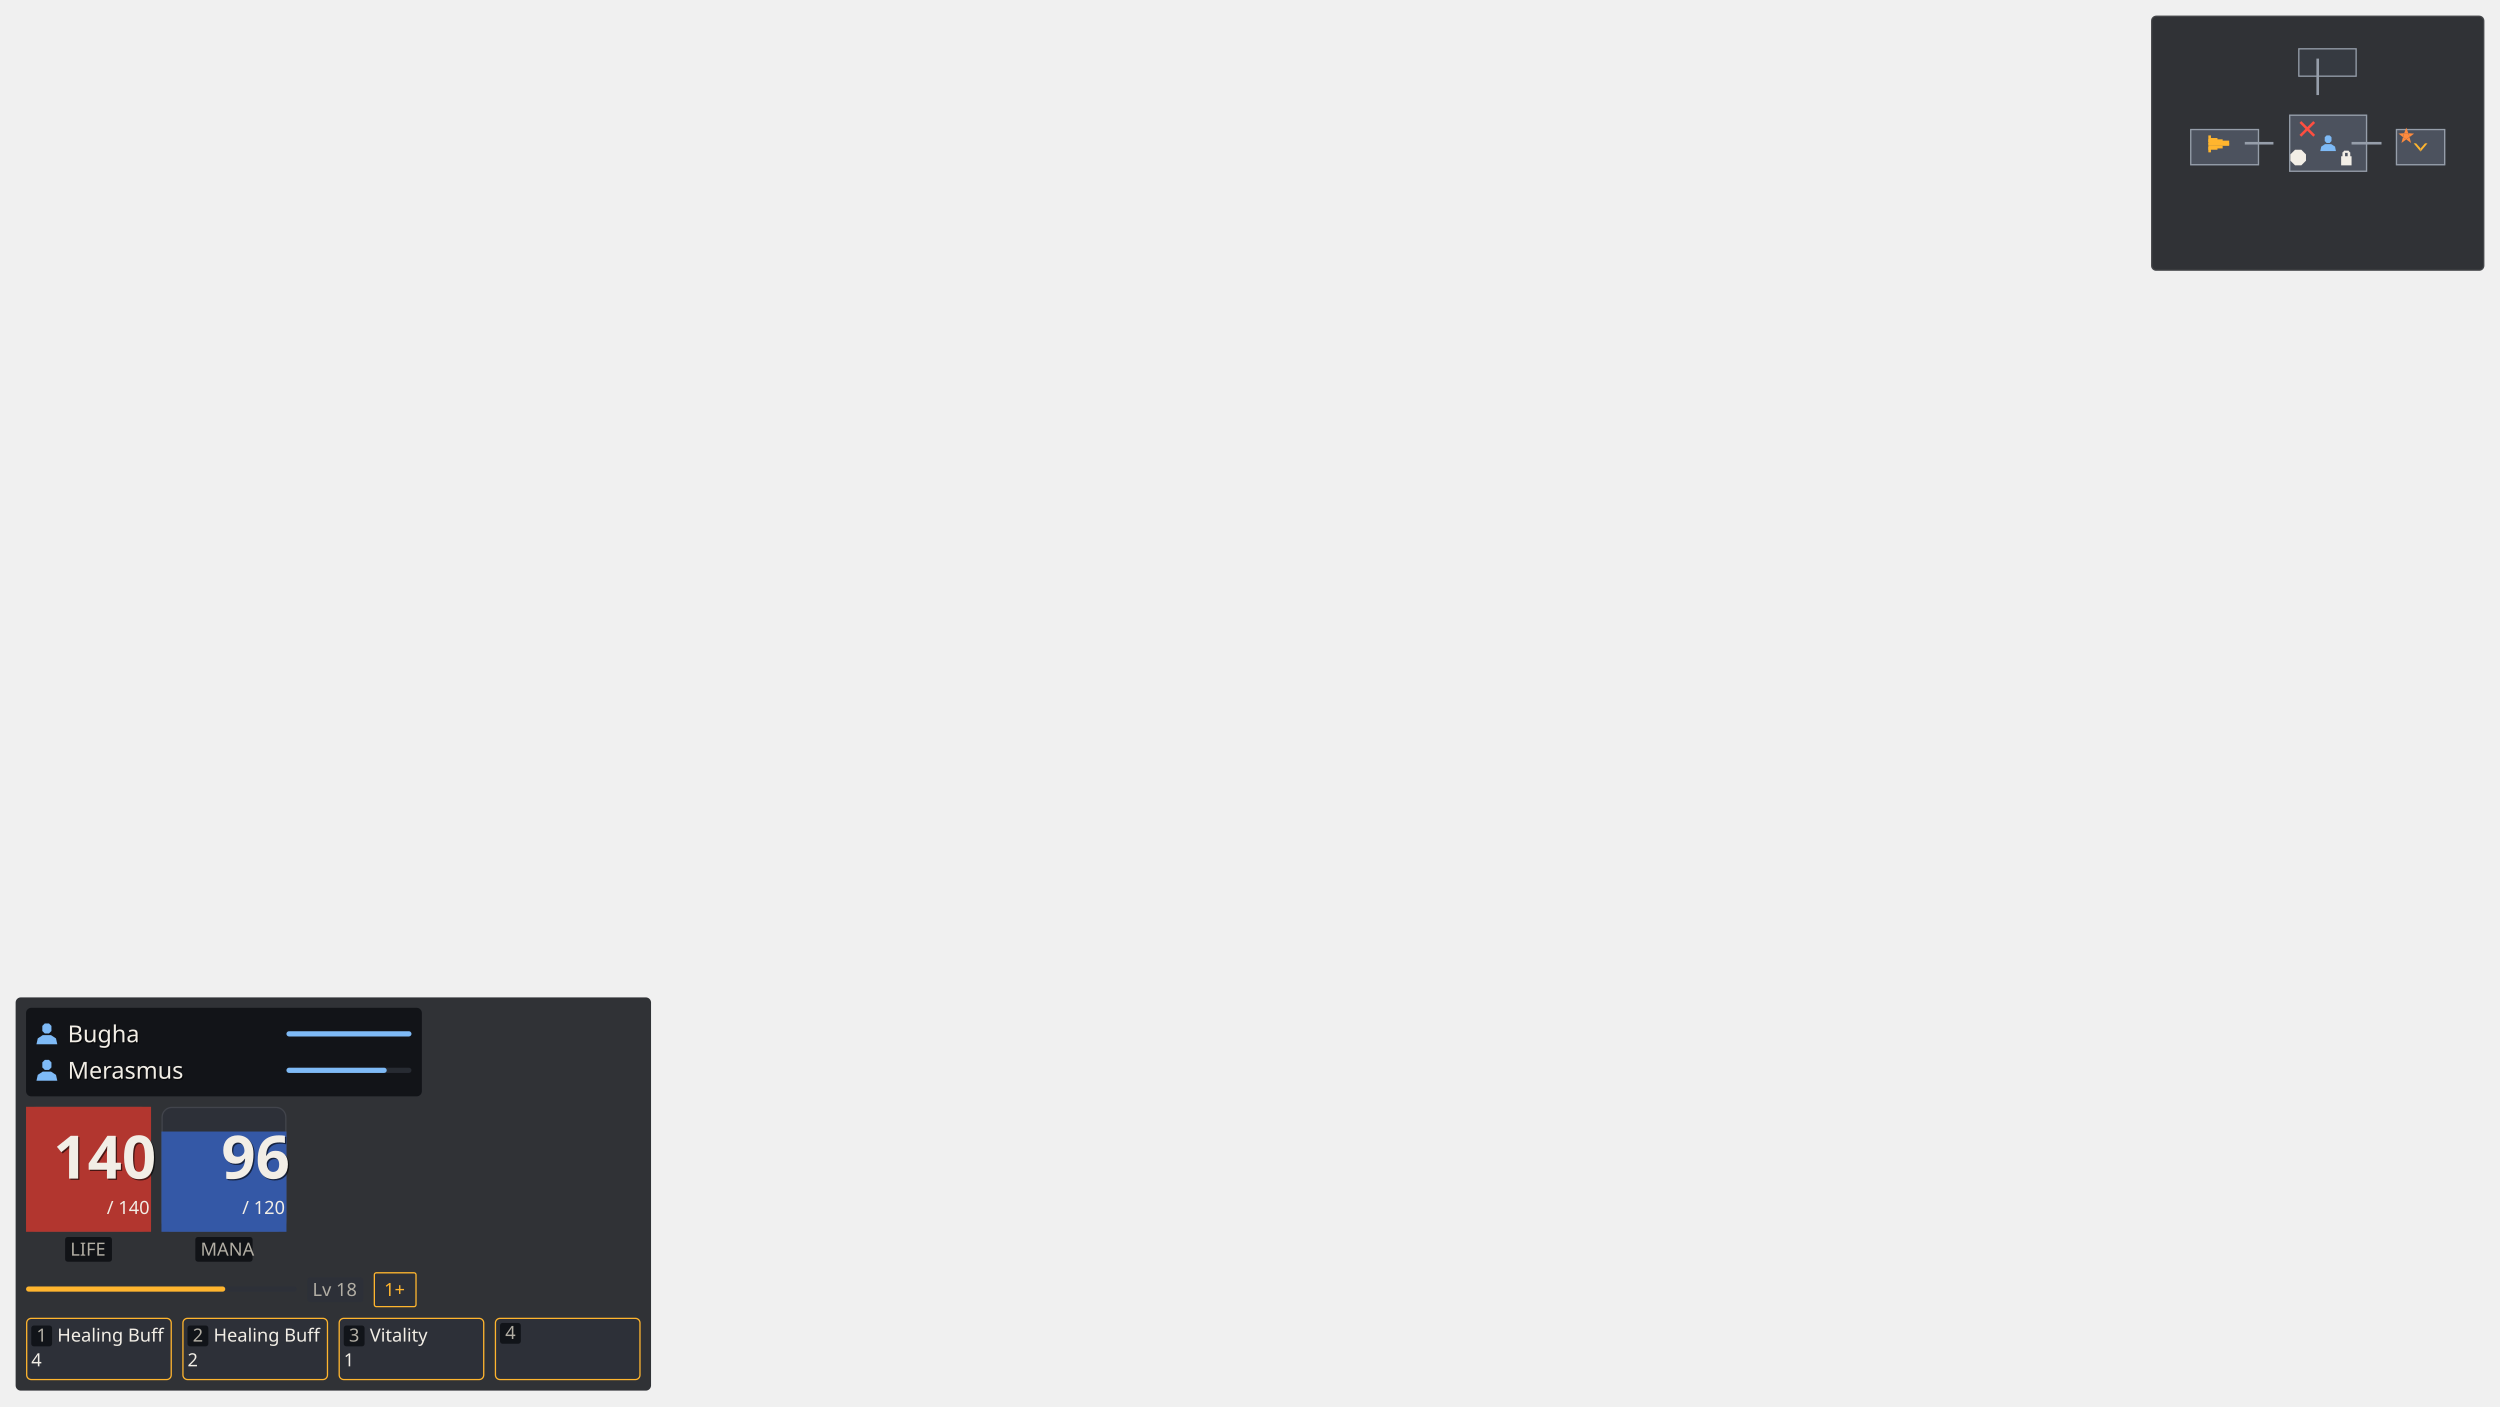
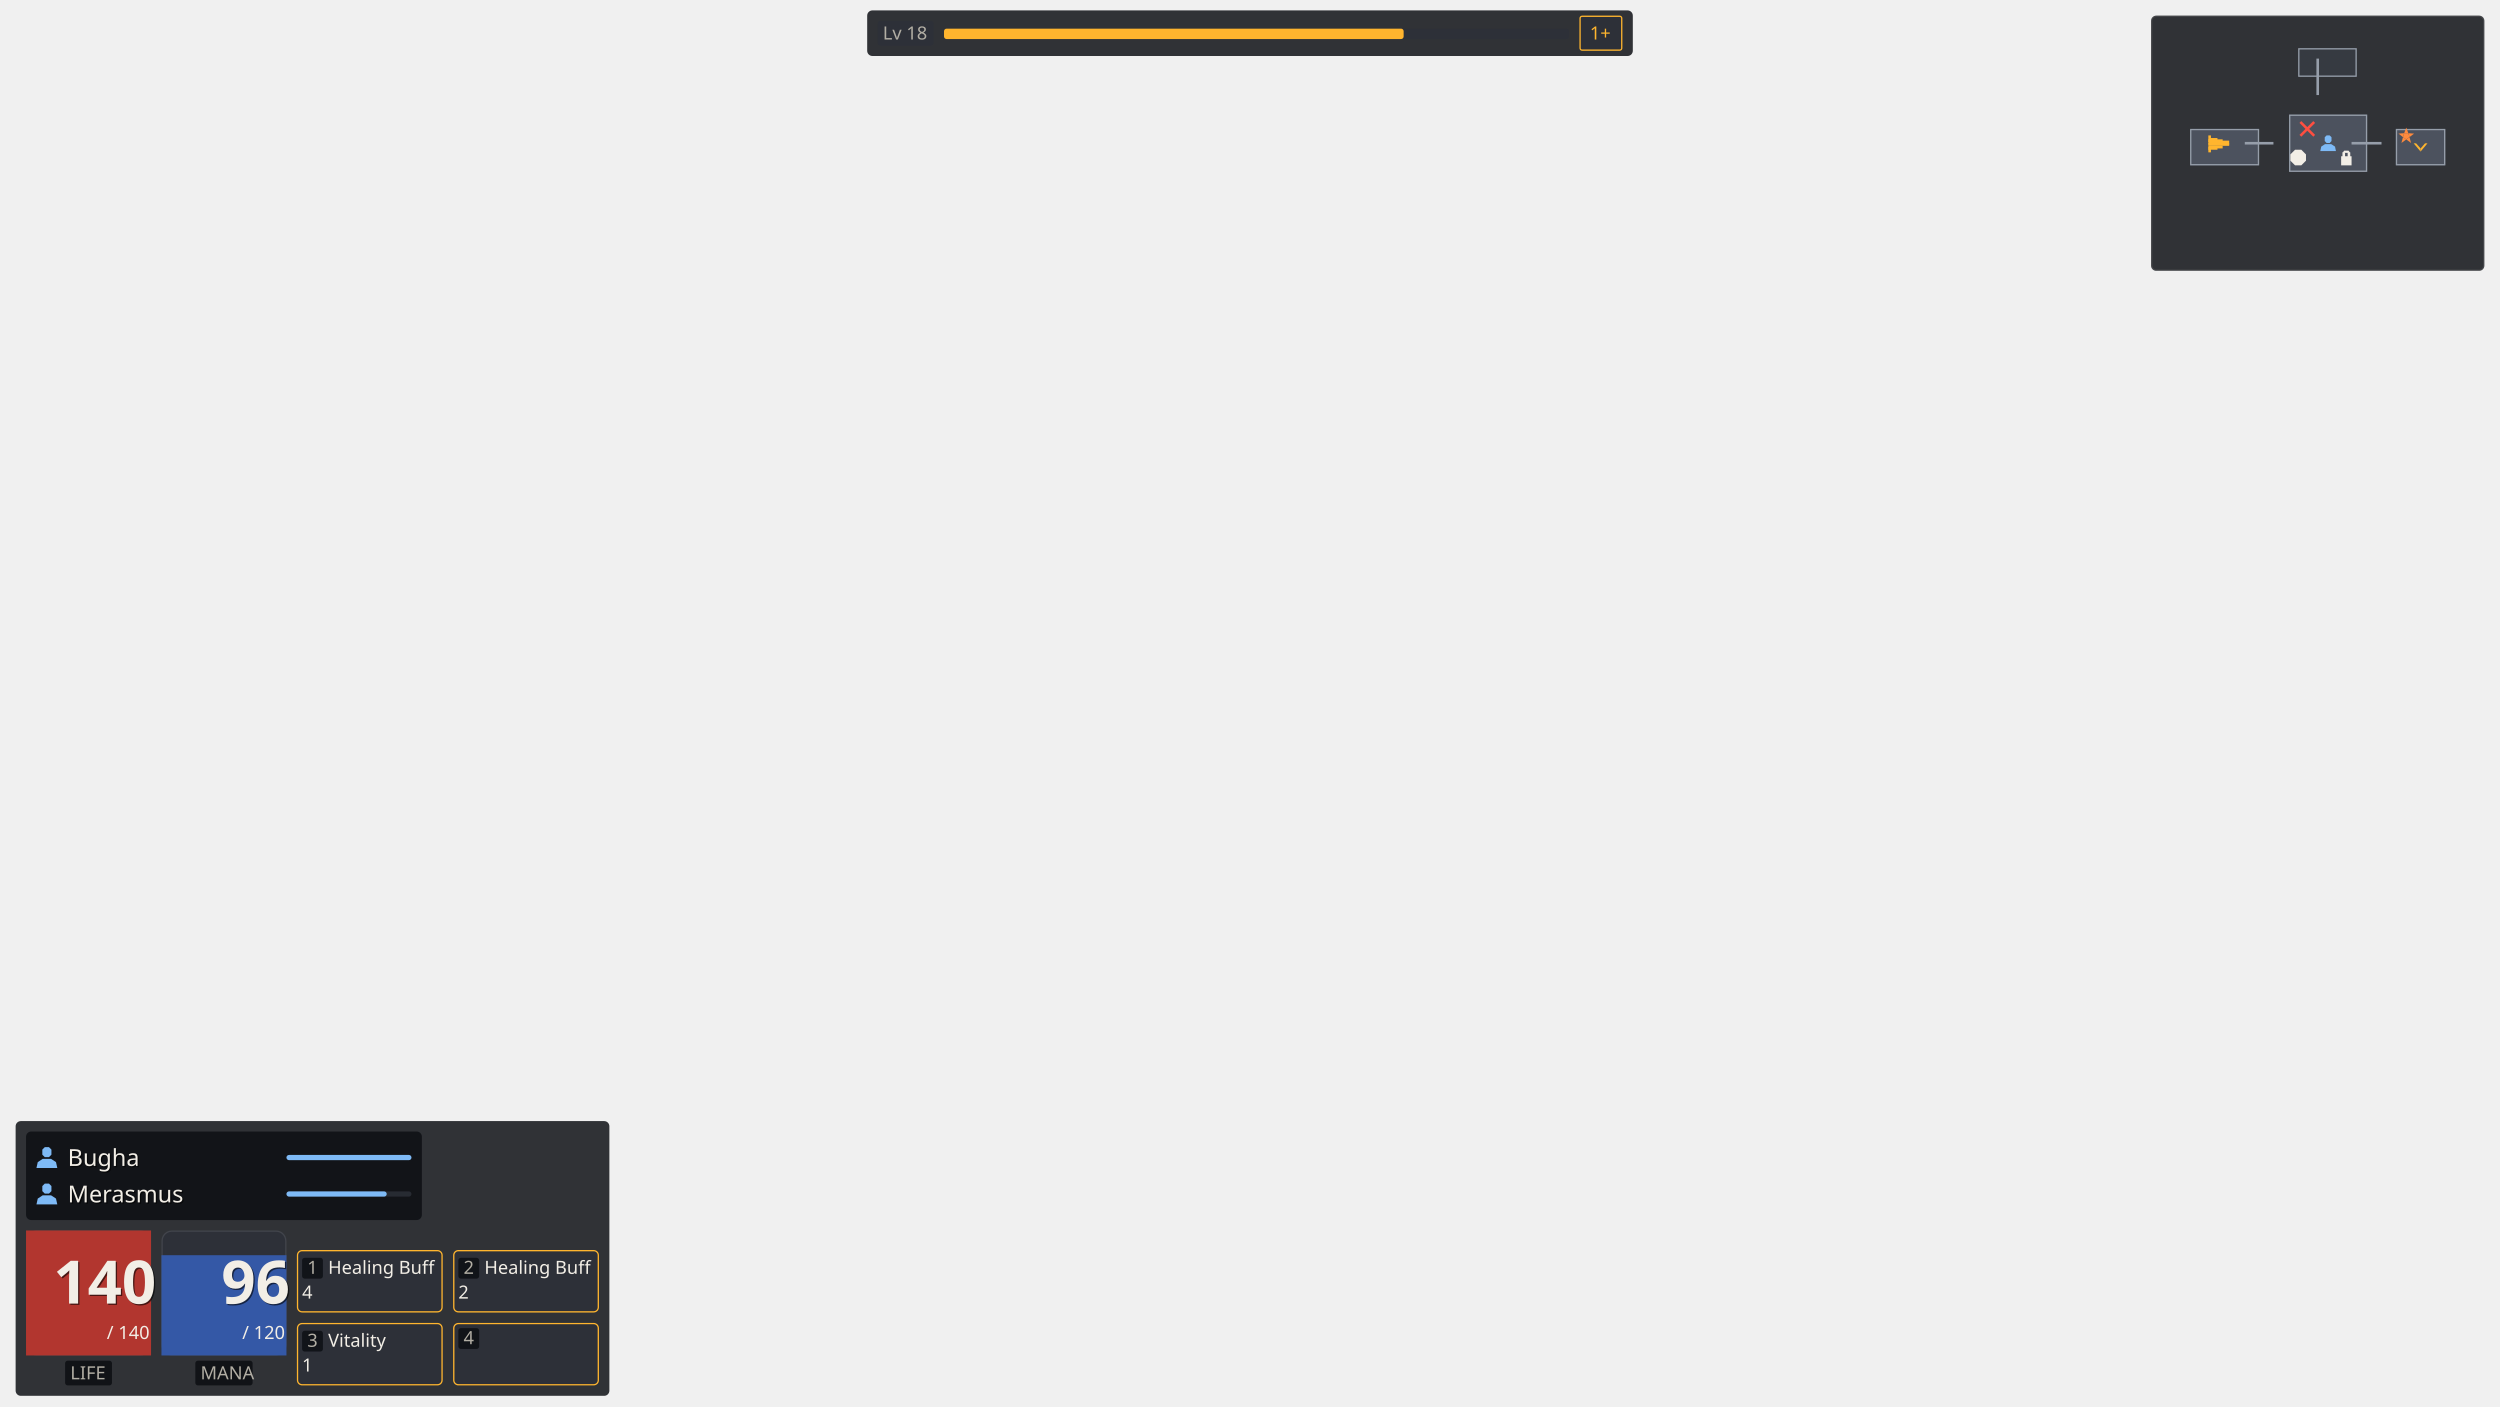
<svg xmlns="http://www.w3.org/2000/svg" width="1920" height="1080" viewBox="0 0 1920 1080" data-scale="1">
-   <rect x="12" y="766" width="488" height="302" rx="4" fill="#0d0f13" fill-opacity="0.84" data-e="1" />
-   <rect x="20" y="774" width="304" height="68" rx="4" fill="#0d0f13" fill-opacity="0.84" data-e="4" />
-   <polygon points="34.4,786 37.6,786 39.5,787.9 39.5,791.8 37.6,793.7 34.4,793.7 32.5,791.8 32.5,787.9" fill="#7ebaf6" data-e="7" />
-   <polygon points="32.8,795 39.2,795 43,797.5 44,802 28,802 29,797.5" fill="#7ebaf6" data-e="7" />
-   <text x="53" y="801.45" font-family="IBM Plex Sans" font-size="18" font-weight="400" fill="#000000" fill-opacity="0.6" xml:space="preserve" data-e="8">Bugha</text>
-   <text x="52" y="800.45" font-family="IBM Plex Sans" font-size="18" font-weight="400" fill="#f2eee6" xml:space="preserve" data-e="8">Bugha</text>
-   <rect x="220" y="792" width="96" height="4" rx="2" fill="#2c3038" fill-opacity="0.82" data-e="9" />
-   <rect x="220" y="792" width="96" height="4" rx="2" fill="#7ebaf6" data-e="10" />
-   <polygon points="34.4,814 37.6,814 39.5,815.9 39.5,819.8 37.6,821.7 34.4,821.7 32.5,819.8 32.5,815.9" fill="#7ebaf6" data-e="13" />
-   <polygon points="32.8,823 39.2,823 43,825.5 44,830 28,830 29,825.5" fill="#7ebaf6" data-e="13" />
-   <text x="53" y="829.45" font-family="IBM Plex Sans" font-size="18" font-weight="400" fill="#000000" fill-opacity="0.6" xml:space="preserve" data-e="14">Merasmus</text>
-   <text x="52" y="828.45" font-family="IBM Plex Sans" font-size="18" font-weight="400" fill="#f2eee6" xml:space="preserve" data-e="14">Merasmus</text>
-   <rect x="220" y="820" width="96" height="4" rx="2" fill="#2c3038" fill-opacity="0.82" data-e="15" />
-   <rect x="220" y="820" width="77" height="4" rx="2" fill="#7ebaf6" data-e="16" />
-   <rect x="20" y="850" width="96" height="96" rx="8" fill="#2c3038" fill-opacity="0.82" data-e="20" />
-   <rect x="20.5" y="850.5" width="95" height="95" rx="7.5" fill="none" stroke="#ffffff" stroke-opacity="0.1" stroke-width="1" data-e="20" />
+   <rect x="12" y="861" width="456" height="211" rx="4" fill="#0d0f13" fill-opacity="0.84" data-e="1" />
+   <rect x="20" y="869" width="304" height="68" rx="4" fill="#0d0f13" fill-opacity="0.84" data-e="4" />
+   <polygon points="34.4,881 37.6,881 39.5,882.9 39.5,886.8 37.6,888.7 34.4,888.7 32.5,886.8 32.5,882.9" fill="#7ebaf6" data-e="7" />
+   <polygon points="32.8,890 39.2,890 43,892.5 44,897 28,897 29,892.5" fill="#7ebaf6" data-e="7" />
+   <text x="53" y="896.45" font-family="IBM Plex Sans" font-size="18" font-weight="400" fill="#000000" fill-opacity="0.6" xml:space="preserve" data-e="8">Bugha</text>
+   <text x="52" y="895.45" font-family="IBM Plex Sans" font-size="18" font-weight="400" fill="#f2eee6" xml:space="preserve" data-e="8">Bugha</text>
+   <rect x="220" y="887" width="96" height="4" rx="2" fill="#2c3038" fill-opacity="0.82" data-e="9" />
+   <rect x="220" y="887" width="96" height="4" rx="2" fill="#7ebaf6" data-e="10" />
+   <polygon points="34.4,909 37.6,909 39.5,910.9 39.5,914.8 37.6,916.7 34.4,916.7 32.5,914.8 32.5,910.9" fill="#7ebaf6" data-e="13" />
+   <polygon points="32.8,918 39.2,918 43,920.5 44,925 28,925 29,920.5" fill="#7ebaf6" data-e="13" />
+   <text x="53" y="924.45" font-family="IBM Plex Sans" font-size="18" font-weight="400" fill="#000000" fill-opacity="0.6" xml:space="preserve" data-e="14">Merasmus</text>
+   <text x="52" y="923.45" font-family="IBM Plex Sans" font-size="18" font-weight="400" fill="#f2eee6" xml:space="preserve" data-e="14">Merasmus</text>
+   <rect x="220" y="915" width="96" height="4" rx="2" fill="#2c3038" fill-opacity="0.82" data-e="15" />
+   <rect x="220" y="915" width="77" height="4" rx="2" fill="#7ebaf6" data-e="16" />
+   <rect x="20" y="945" width="96" height="96" rx="8" fill="#2c3038" fill-opacity="0.82" data-e="21" />
+   <rect x="20.5" y="945.5" width="95" height="95" rx="7.5" fill="none" stroke="#ffffff" stroke-opacity="0.1" stroke-width="1" data-e="21" />
  <clipPath id="c0">
-     <rect x="20" y="850" width="96" height="96" />
+     <rect x="20" y="945" width="96" height="96" />
  </clipPath>
-   <g clip-path="url(#c0)" data-e="21">
-     <rect x="20" y="850" width="96" height="96" fill="#b2362f" data-e="22" />
+   <g clip-path="url(#c0)" data-e="22">
+     <rect x="20" y="945" width="96" height="96" fill="#b2362f" data-e="23" />
  </g>
-   <text x="42" y="906.15" font-family="IBM Plex Sans Condensed" font-size="46" font-weight="700" fill="#000000" fill-opacity="0.6" xml:space="preserve" data-e="24">140</text>
-   <text x="41" y="905.15" font-family="IBM Plex Sans Condensed" font-size="46" font-weight="700" fill="#f2eee6" xml:space="preserve" data-e="24">140</text>
-   <text x="82" y="932.35" font-family="IBM Plex Sans" font-size="14" font-weight="400" fill="#f2eee6" xml:space="preserve" data-e="25">/ 140</text>
-   <rect x="50" y="950" width="36" height="19" rx="2" fill="#111317" data-e="26" />
-   <text x="54" y="964.35" font-family="IBM Plex Sans Condensed" font-size="14" font-weight="500" fill="#b2aea4" xml:space="preserve" data-e="27">LIFE</text>
-   <rect x="124" y="850" width="96" height="96" rx="8" fill="#2c3038" fill-opacity="0.82" data-e="29" />
-   <rect x="124.5" y="850.5" width="95" height="95" rx="7.5" fill="none" stroke="#ffffff" stroke-opacity="0.1" stroke-width="1" data-e="29" />
+   <text x="42" y="1002.15" font-family="IBM Plex Sans Condensed" font-size="46" font-weight="700" fill="#000000" fill-opacity="0.6" xml:space="preserve" data-e="25">140</text>
+   <text x="41" y="1001.15" font-family="IBM Plex Sans Condensed" font-size="46" font-weight="700" fill="#f2eee6" xml:space="preserve" data-e="25">140</text>
+   <text x="82" y="1028.35" font-family="IBM Plex Sans" font-size="14" font-weight="400" fill="#f2eee6" xml:space="preserve" data-e="26">/ 140</text>
+   <rect x="50" y="1045" width="36" height="19" rx="2" fill="#111317" data-e="27" />
+   <text x="54" y="1059.35" font-family="IBM Plex Sans Condensed" font-size="14" font-weight="500" fill="#b2aea4" xml:space="preserve" data-e="28">LIFE</text>
+   <rect x="124" y="945" width="96" height="96" rx="8" fill="#2c3038" fill-opacity="0.82" data-e="30" />
+   <rect x="124.5" y="945.5" width="95" height="95" rx="7.5" fill="none" stroke="#ffffff" stroke-opacity="0.1" stroke-width="1" data-e="30" />
  <clipPath id="c1">
-     <rect x="124" y="850" width="96" height="96" />
+     <rect x="124" y="945" width="96" height="96" />
  </clipPath>
-   <g clip-path="url(#c1)" data-e="30">
-     <rect x="124" y="869" width="96" height="77" fill="#3458a6" data-e="31" />
+   <g clip-path="url(#c1)" data-e="31">
+     <rect x="124" y="964" width="96" height="77" fill="#3458a6" data-e="32" />
  </g>
-   <text x="171" y="906.15" font-family="IBM Plex Sans Condensed" font-size="46" font-weight="700" fill="#000000" fill-opacity="0.6" xml:space="preserve" data-e="33">96</text>
-   <text x="170" y="905.15" font-family="IBM Plex Sans Condensed" font-size="46" font-weight="700" fill="#f2eee6" xml:space="preserve" data-e="33">96</text>
-   <text x="186" y="932.35" font-family="IBM Plex Sans" font-size="14" font-weight="400" fill="#f2eee6" xml:space="preserve" data-e="34">/ 120</text>
-   <rect x="150" y="950" width="44" height="19" rx="2" fill="#111317" data-e="35" />
-   <text x="154" y="964.35" font-family="IBM Plex Sans Condensed" font-size="14" font-weight="500" fill="#b2aea4" xml:space="preserve" data-e="36">MANA</text>
-   <rect x="20" y="988" width="208" height="4" rx="2" fill="#2c3038" fill-opacity="0.82" data-e="39" />
-   <rect x="20" y="988" width="153" height="4" rx="2" fill="#ffb52e" data-e="40" />
-   <rect x="236" y="981" width="43" height="19" rx="2" fill="#2c3038" fill-opacity="0.82" data-e="41" />
-   <text x="240" y="995.35" font-family="IBM Plex Sans" font-size="14" font-weight="400" fill="#b2aea4" xml:space="preserve" data-e="42">Lv 18</text>
-   <rect x="287" y="977" width="33" height="27" rx="2" fill="#2c3038" fill-opacity="0.82" data-e="43" />
-   <rect x="287.5" y="977.5" width="32" height="26" rx="1.5" fill="none" stroke="#ffb52e" stroke-width="1" data-e="43" />
-   <text x="295" y="995.35" font-family="IBM Plex Sans" font-size="14" font-weight="400" fill="#ffb52e" xml:space="preserve" data-e="44">1+</text>
-   <rect x="20" y="1012" width="112" height="48" rx="4" fill="#2c3038" fill-opacity="0.82" data-e="47" />
-   <rect x="20.5" y="1012.5" width="111" height="47" rx="3.5" fill="none" stroke="#ffb52e" stroke-width="1" data-e="47" />
-   <rect x="24" y="1018" width="16" height="16" rx="2" fill="#0d0f13" fill-opacity="0.84" data-e="50" />
-   <text x="28" y="1030.35" font-family="IBM Plex Sans" font-size="14" font-weight="400" fill="#b2aea4" xml:space="preserve" data-e="51">1</text>
-   <text x="44" y="1030.35" font-family="IBM Plex Sans" font-size="14" font-weight="400" fill="#f2eee6" xml:space="preserve" data-e="52">Healing Buff</text>
-   <text x="24" y="1049.35" font-family="IBM Plex Sans Condensed" font-size="14" font-weight="500" fill="#f2eee6" xml:space="preserve" data-e="54">4</text>
-   <rect x="140" y="1012" width="112" height="48" rx="4" fill="#2c3038" fill-opacity="0.82" data-e="55" />
-   <rect x="140.5" y="1012.5" width="111" height="47" rx="3.5" fill="none" stroke="#ffb52e" stroke-width="1" data-e="55" />
-   <rect x="144" y="1018" width="16" height="16" rx="2" fill="#0d0f13" fill-opacity="0.84" data-e="58" />
-   <text x="148" y="1030.35" font-family="IBM Plex Sans" font-size="14" font-weight="400" fill="#b2aea4" xml:space="preserve" data-e="59">2</text>
-   <text x="164" y="1030.35" font-family="IBM Plex Sans" font-size="14" font-weight="400" fill="#f2eee6" xml:space="preserve" data-e="60">Healing Buff</text>
-   <text x="144" y="1049.35" font-family="IBM Plex Sans Condensed" font-size="14" font-weight="500" fill="#f2eee6" xml:space="preserve" data-e="62">2</text>
-   <rect x="260" y="1012" width="112" height="48" rx="4" fill="#2c3038" fill-opacity="0.82" data-e="63" />
-   <rect x="260.5" y="1012.5" width="111" height="47" rx="3.5" fill="none" stroke="#ffb52e" stroke-width="1" data-e="63" />
-   <rect x="264" y="1018" width="16" height="16" rx="2" fill="#0d0f13" fill-opacity="0.84" data-e="66" />
-   <text x="268" y="1030.35" font-family="IBM Plex Sans" font-size="14" font-weight="400" fill="#b2aea4" xml:space="preserve" data-e="67">3</text>
-   <text x="284" y="1030.35" font-family="IBM Plex Sans" font-size="14" font-weight="400" fill="#f2eee6" xml:space="preserve" data-e="68">Vitality</text>
-   <text x="264" y="1049.35" font-family="IBM Plex Sans Condensed" font-size="14" font-weight="500" fill="#f2eee6" xml:space="preserve" data-e="70">1</text>
-   <rect x="380" y="1012" width="112" height="48" rx="4" fill="#2c3038" fill-opacity="0.82" data-e="71" />
-   <rect x="380.5" y="1012.5" width="111" height="47" rx="3.5" fill="none" stroke="#ffb52e" stroke-width="1" data-e="71" />
-   <rect x="384" y="1016" width="16" height="16" rx="2" fill="#0d0f13" fill-opacity="0.84" data-e="74" />
-   <text x="388" y="1028.35" font-family="IBM Plex Sans" font-size="14" font-weight="400" fill="#b2aea4" xml:space="preserve" data-e="75">4</text>
-   <rect x="1652" y="12" width="256" height="196" rx="4" fill="#0d0f13" fill-opacity="0.84" data-e="80" />
-   <rect x="1652.5" y="12.5" width="255" height="195" rx="3.5" fill="none" stroke="#ffffff" stroke-opacity="0.1" stroke-width="1" data-e="80" />
+   <text x="171" y="1002.15" font-family="IBM Plex Sans Condensed" font-size="46" font-weight="700" fill="#000000" fill-opacity="0.6" xml:space="preserve" data-e="34">96</text>
+   <text x="170" y="1001.15" font-family="IBM Plex Sans Condensed" font-size="46" font-weight="700" fill="#f2eee6" xml:space="preserve" data-e="34">96</text>
+   <text x="186" y="1028.35" font-family="IBM Plex Sans" font-size="14" font-weight="400" fill="#f2eee6" xml:space="preserve" data-e="35">/ 120</text>
+   <rect x="150" y="1045" width="44" height="19" rx="2" fill="#111317" data-e="36" />
+   <text x="154" y="1059.35" font-family="IBM Plex Sans Condensed" font-size="14" font-weight="500" fill="#b2aea4" xml:space="preserve" data-e="37">MANA</text>
+   <rect x="228" y="960" width="112" height="48" rx="4" fill="#2c3038" fill-opacity="0.82" data-e="40" />
+   <rect x="228.5" y="960.5" width="111" height="47" rx="3.5" fill="none" stroke="#ffb52e" stroke-width="1" data-e="40" />
+   <rect x="232" y="966" width="16" height="16" rx="2" fill="#0d0f13" fill-opacity="0.84" data-e="43" />
+   <text x="236" y="978.35" font-family="IBM Plex Sans" font-size="14" font-weight="400" fill="#b2aea4" xml:space="preserve" data-e="44">1</text>
+   <text x="252" y="978.35" font-family="IBM Plex Sans" font-size="14" font-weight="400" fill="#f2eee6" xml:space="preserve" data-e="45">Healing Buff</text>
+   <text x="232" y="997.35" font-family="IBM Plex Sans Condensed" font-size="14" font-weight="500" fill="#f2eee6" xml:space="preserve" data-e="47">4</text>
+   <rect x="348" y="960" width="112" height="48" rx="4" fill="#2c3038" fill-opacity="0.82" data-e="48" />
+   <rect x="348.5" y="960.5" width="111" height="47" rx="3.5" fill="none" stroke="#ffb52e" stroke-width="1" data-e="48" />
+   <rect x="352" y="966" width="16" height="16" rx="2" fill="#0d0f13" fill-opacity="0.84" data-e="51" />
+   <text x="356" y="978.35" font-family="IBM Plex Sans" font-size="14" font-weight="400" fill="#b2aea4" xml:space="preserve" data-e="52">2</text>
+   <text x="372" y="978.35" font-family="IBM Plex Sans" font-size="14" font-weight="400" fill="#f2eee6" xml:space="preserve" data-e="53">Healing Buff</text>
+   <text x="352" y="997.35" font-family="IBM Plex Sans Condensed" font-size="14" font-weight="500" fill="#f2eee6" xml:space="preserve" data-e="55">2</text>
+   <rect x="228" y="1016" width="112" height="48" rx="4" fill="#2c3038" fill-opacity="0.82" data-e="56" />
+   <rect x="228.5" y="1016.5" width="111" height="47" rx="3.5" fill="none" stroke="#ffb52e" stroke-width="1" data-e="56" />
+   <rect x="232" y="1022" width="16" height="16" rx="2" fill="#0d0f13" fill-opacity="0.84" data-e="59" />
+   <text x="236" y="1034.35" font-family="IBM Plex Sans" font-size="14" font-weight="400" fill="#b2aea4" xml:space="preserve" data-e="60">3</text>
+   <text x="252" y="1034.35" font-family="IBM Plex Sans" font-size="14" font-weight="400" fill="#f2eee6" xml:space="preserve" data-e="61">Vitality</text>
+   <text x="232" y="1053.35" font-family="IBM Plex Sans Condensed" font-size="14" font-weight="500" fill="#f2eee6" xml:space="preserve" data-e="63">1</text>
+   <rect x="348" y="1016" width="112" height="48" rx="4" fill="#2c3038" fill-opacity="0.82" data-e="64" />
+   <rect x="348.5" y="1016.5" width="111" height="47" rx="3.5" fill="none" stroke="#ffb52e" stroke-width="1" data-e="64" />
+   <rect x="352" y="1020" width="16" height="16" rx="2" fill="#0d0f13" fill-opacity="0.84" data-e="67" />
+   <text x="356" y="1032.35" font-family="IBM Plex Sans" font-size="14" font-weight="400" fill="#b2aea4" xml:space="preserve" data-e="68">4</text>
+   <rect x="666" y="8" width="588" height="35" rx="4" fill="#0d0f13" fill-opacity="0.84" data-e="71" />
+   <rect x="674" y="16" width="43" height="19" rx="2" fill="#2c3038" fill-opacity="0.82" data-e="72" />
+   <text x="678" y="30.35" font-family="IBM Plex Sans" font-size="14" font-weight="400" fill="#b2aea4" xml:space="preserve" data-e="73">Lv 18</text>
+   <rect x="725" y="22" width="480" height="8" rx="2" fill="#2c3038" fill-opacity="0.82" data-e="74" />
+   <rect x="725" y="22" width="353" height="8" rx="2" fill="#ffb52e" data-e="75" />
+   <rect x="1213" y="12" width="33" height="27" rx="2" fill="#2c3038" fill-opacity="0.82" data-e="76" />
+   <rect x="1213.5" y="12.5" width="32" height="26" rx="1.5" fill="none" stroke="#ffb52e" stroke-width="1" data-e="76" />
+   <text x="1221" y="30.35" font-family="IBM Plex Sans" font-size="14" font-weight="400" fill="#ffb52e" xml:space="preserve" data-e="77">1+</text>
+   <rect x="1652" y="12" width="256" height="196" rx="4" fill="#0d0f13" fill-opacity="0.84" data-e="82" />
+   <rect x="1652.5" y="12.5" width="255" height="195" rx="3.5" fill="none" stroke="#ffffff" stroke-opacity="0.1" stroke-width="1" data-e="82" />
  <clipPath id="c2">
    <rect x="1660" y="20" width="240" height="180" />
  </clipPath>
-   <g clip-path="url(#c2)" data-e="82">
-     <rect x="1682" y="99" width="53" height="28" fill="#606a7a" fill-opacity="0.59" data-e="83" />
-     <rect x="1682.5" y="99.5" width="52" height="27" fill="none" stroke="#969eaa" stroke-width="1" data-e="83" />
-     <rect x="1758" y="88" width="60" height="44" fill="#606a7a" fill-opacity="0.59" data-e="84" />
-     <rect x="1758.5" y="88.5" width="59" height="43" fill="none" stroke="#969eaa" stroke-width="1" data-e="84" />
-     <rect x="1840" y="99" width="38" height="28" fill="#606a7a" fill-opacity="0.59" data-e="85" />
-     <rect x="1840.5" y="99.5" width="37" height="27" fill="none" stroke="#969eaa" stroke-width="1" data-e="85" />
-     <rect x="1765" y="37" width="45" height="22" fill="#404650" fill-opacity="0.43" data-e="86" />
-     <rect x="1765.5" y="37.5" width="44" height="21" fill="none" stroke="#969eaa" stroke-width="1" data-e="86" />
-     <rect x="1724" y="109" width="22" height="2" fill="#969eaa" data-e="88" />
-     <rect x="1806" y="109" width="23" height="2" fill="#969eaa" data-e="90" />
-     <rect x="1779" y="45" width="2" height="28" fill="#969eaa" data-e="92" />
-     <polygon points="1853.7,110.1 1855.6,110.1 1859,114 1859,116.4" fill="#ffb52e" data-e="94" />
-     <polygon points="1859,114 1862.4,110.1 1864.3,110.1 1859,116.4" fill="#ffb52e" data-e="94" />
-     <polygon points="1767.4,93 1778,103.6 1776.6,105 1766,94.4" fill="#ff4e40" data-e="96" />
-     <polygon points="1776.6,93 1778,94.4 1767.4,105 1766,103.6" fill="#ff4e40" data-e="96" />
-     <polygon points="1846.4,102.3 1849.6,102.3 1850.5,105.3 1848,107.1 1845.5,105.3" fill="#ff8a3d" data-e="98" />
-     <polygon points="1848,98 1849.6,102.3 1846.4,102.3" fill="#ff8a3d" data-e="98" />
-     <polygon points="1854,102.6 1850.5,105.3 1849.6,102.3" fill="#ff8a3d" data-e="98" />
-     <polygon points="1851.7,109.8 1848,107.1 1850.5,105.3" fill="#ff8a3d" data-e="98" />
-     <polygon points="1844.3,109.8 1845.5,105.3 1848,107.1" fill="#ff8a3d" data-e="98" />
-     <polygon points="1842,102.6 1846.4,102.3 1845.5,105.3" fill="#ff8a3d" data-e="98" />
-     <rect x="1798" y="120" width="8" height="7" fill="#f2eee6" data-e="100" />
-     <rect x="1799" y="117" width="2" height="4" fill="#f2eee6" data-e="100" />
-     <rect x="1803" y="117" width="2" height="4" fill="#f2eee6" data-e="100" />
-     <polygon points="1799.1,117.4 1800.3,115.7 1803.7,115.7 1804.9,117.4 1803.4,117.4 1800.6,117.4" fill="#f2eee6" data-e="100" />
-     <polygon points="1762.6,115 1767.4,115 1771,118.6 1771,123.4 1767.4,127 1762.6,127 1759,123.4 1759,118.6" fill="#f2eee6" data-e="102" />
-     <polygon points="1786.8,104 1789.2,104 1790.6,105.4 1790.6,108.3 1789.2,109.8 1786.8,109.8 1785.4,108.3 1785.4,105.4" fill="#7ebaf6" data-e="104" />
-     <polygon points="1785.6,110.7 1790.4,110.7 1793.3,112.6 1794,116 1782,116 1782.7,112.6" fill="#7ebaf6" data-e="104" />
-     <rect x="1696" y="104" width="2" height="2" fill="#ffb52e" data-e="106" />
-     <rect x="1696" y="106" width="7" height="2" fill="#ffb52e" data-e="108" />
-     <rect x="1696" y="107" width="11" height="2" fill="#ffb52e" data-e="110" />
-     <rect x="1696" y="108" width="16" height="3" fill="#ffb52e" data-e="112" />
-     <rect x="1696" y="110" width="16" height="2" fill="#ffb52e" data-e="114" />
-     <rect x="1696" y="112" width="11" height="2" fill="#ffb52e" data-e="116" />
-     <rect x="1696" y="113" width="7" height="2" fill="#ffb52e" data-e="118" />
-     <rect x="1696" y="114" width="2" height="3" fill="#ffb52e" data-e="120" />
+   <g clip-path="url(#c2)" data-e="84">
+     <rect x="1682" y="99" width="53" height="28" fill="#606a7a" fill-opacity="0.59" data-e="85" />
+     <rect x="1682.5" y="99.5" width="52" height="27" fill="none" stroke="#969eaa" stroke-width="1" data-e="85" />
+     <rect x="1758" y="88" width="60" height="44" fill="#606a7a" fill-opacity="0.59" data-e="86" />
+     <rect x="1758.5" y="88.5" width="59" height="43" fill="none" stroke="#969eaa" stroke-width="1" data-e="86" />
+     <rect x="1840" y="99" width="38" height="28" fill="#606a7a" fill-opacity="0.59" data-e="87" />
+     <rect x="1840.5" y="99.5" width="37" height="27" fill="none" stroke="#969eaa" stroke-width="1" data-e="87" />
+     <rect x="1765" y="37" width="45" height="22" fill="#404650" fill-opacity="0.43" data-e="88" />
+     <rect x="1765.5" y="37.5" width="44" height="21" fill="none" stroke="#969eaa" stroke-width="1" data-e="88" />
+     <rect x="1724" y="109" width="22" height="2" fill="#969eaa" data-e="90" />
+     <rect x="1806" y="109" width="23" height="2" fill="#969eaa" data-e="92" />
+     <rect x="1779" y="45" width="2" height="28" fill="#969eaa" data-e="94" />
+     <polygon points="1853.7,110.1 1855.6,110.1 1859,114 1859,116.4" fill="#ffb52e" data-e="96" />
+     <polygon points="1859,114 1862.4,110.1 1864.3,110.1 1859,116.4" fill="#ffb52e" data-e="96" />
+     <polygon points="1767.4,93 1778,103.6 1776.6,105 1766,94.4" fill="#ff4e40" data-e="98" />
+     <polygon points="1776.6,93 1778,94.4 1767.4,105 1766,103.6" fill="#ff4e40" data-e="98" />
+     <polygon points="1846.4,102.3 1849.6,102.3 1850.5,105.3 1848,107.1 1845.5,105.3" fill="#ff8a3d" data-e="100" />
+     <polygon points="1848,98 1849.6,102.3 1846.4,102.3" fill="#ff8a3d" data-e="100" />
+     <polygon points="1854,102.6 1850.5,105.3 1849.6,102.3" fill="#ff8a3d" data-e="100" />
+     <polygon points="1851.7,109.8 1848,107.1 1850.5,105.3" fill="#ff8a3d" data-e="100" />
+     <polygon points="1844.3,109.8 1845.5,105.3 1848,107.1" fill="#ff8a3d" data-e="100" />
+     <polygon points="1842,102.6 1846.4,102.3 1845.5,105.3" fill="#ff8a3d" data-e="100" />
+     <rect x="1798" y="120" width="8" height="7" fill="#f2eee6" data-e="102" />
+     <rect x="1799" y="117" width="2" height="4" fill="#f2eee6" data-e="102" />
+     <rect x="1803" y="117" width="2" height="4" fill="#f2eee6" data-e="102" />
+     <polygon points="1799.1,117.4 1800.3,115.7 1803.7,115.7 1804.9,117.4 1803.4,117.4 1800.6,117.4" fill="#f2eee6" data-e="102" />
+     <polygon points="1762.6,115 1767.4,115 1771,118.6 1771,123.4 1767.4,127 1762.6,127 1759,123.4 1759,118.6" fill="#f2eee6" data-e="104" />
+     <polygon points="1786.8,104 1789.2,104 1790.6,105.4 1790.6,108.3 1789.2,109.8 1786.8,109.8 1785.4,108.3 1785.4,105.4" fill="#7ebaf6" data-e="106" />
+     <polygon points="1785.6,110.7 1790.4,110.7 1793.3,112.6 1794,116 1782,116 1782.7,112.6" fill="#7ebaf6" data-e="106" />
+     <rect x="1696" y="104" width="2" height="2" fill="#ffb52e" data-e="108" />
+     <rect x="1696" y="106" width="7" height="2" fill="#ffb52e" data-e="110" />
+     <rect x="1696" y="107" width="11" height="2" fill="#ffb52e" data-e="112" />
+     <rect x="1696" y="108" width="16" height="3" fill="#ffb52e" data-e="114" />
+     <rect x="1696" y="110" width="16" height="2" fill="#ffb52e" data-e="116" />
+     <rect x="1696" y="112" width="11" height="2" fill="#ffb52e" data-e="118" />
+     <rect x="1696" y="113" width="7" height="2" fill="#ffb52e" data-e="120" />
+     <rect x="1696" y="114" width="2" height="3" fill="#ffb52e" data-e="122" />
  </g>
</svg>
